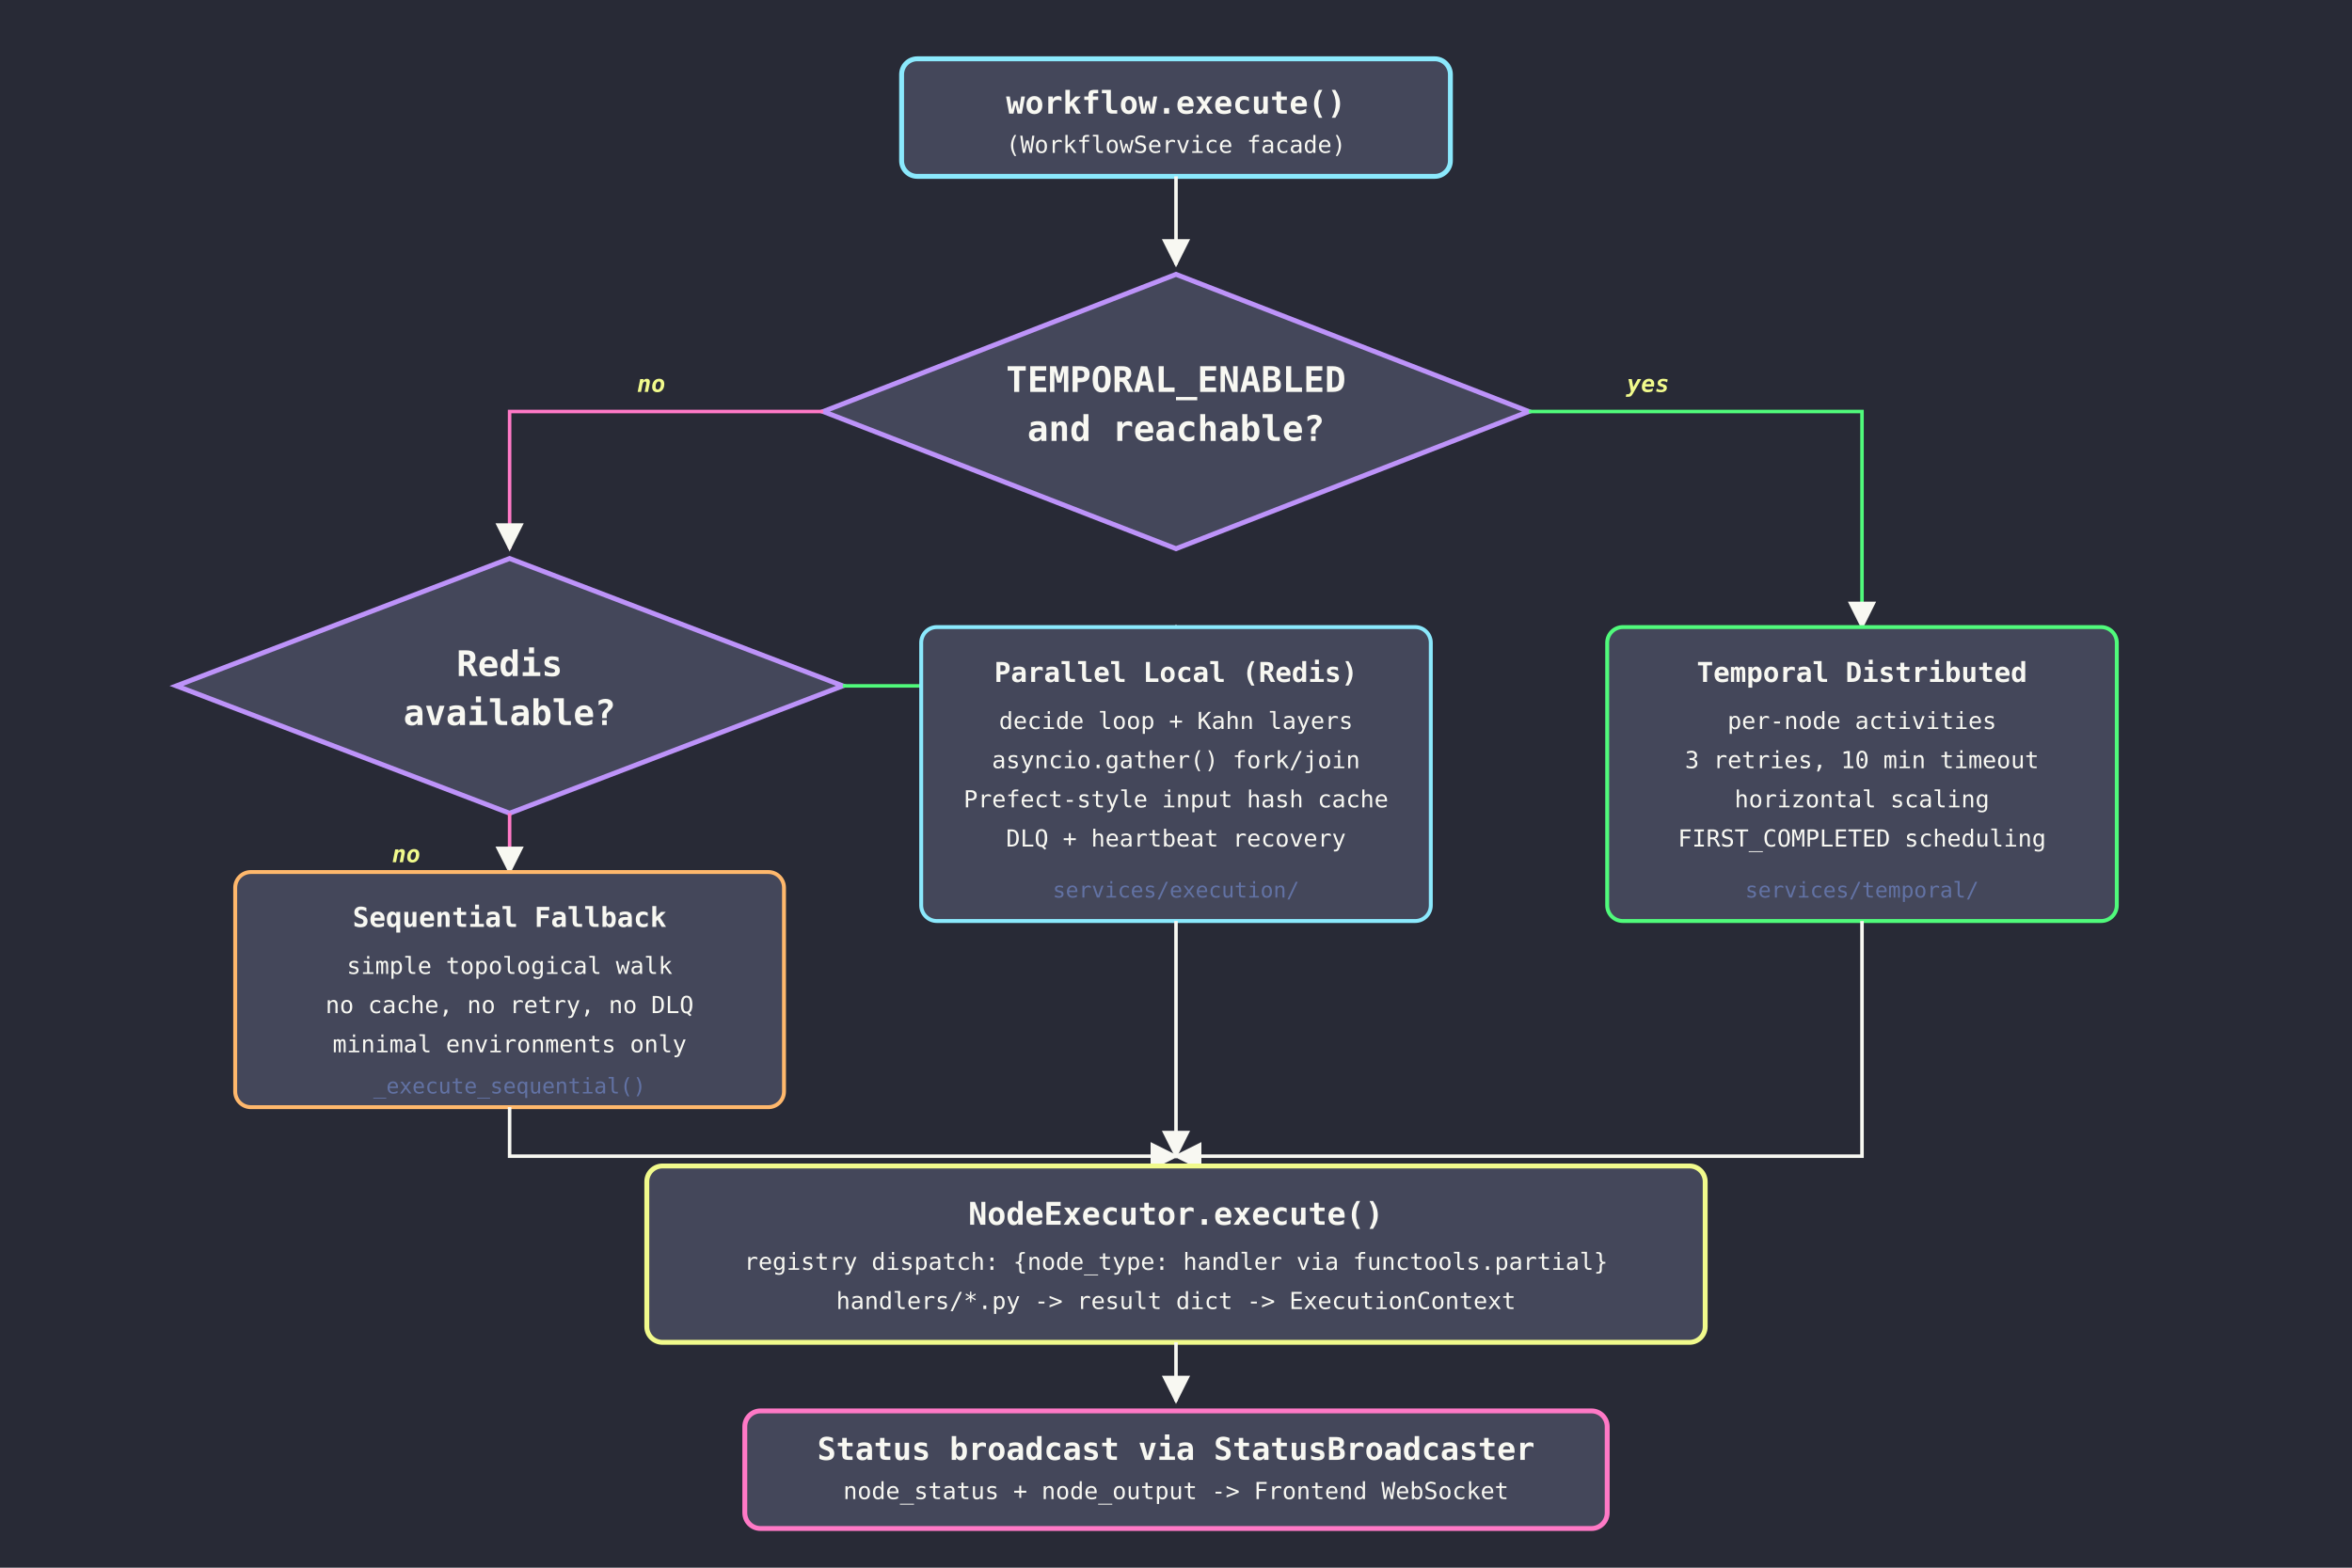
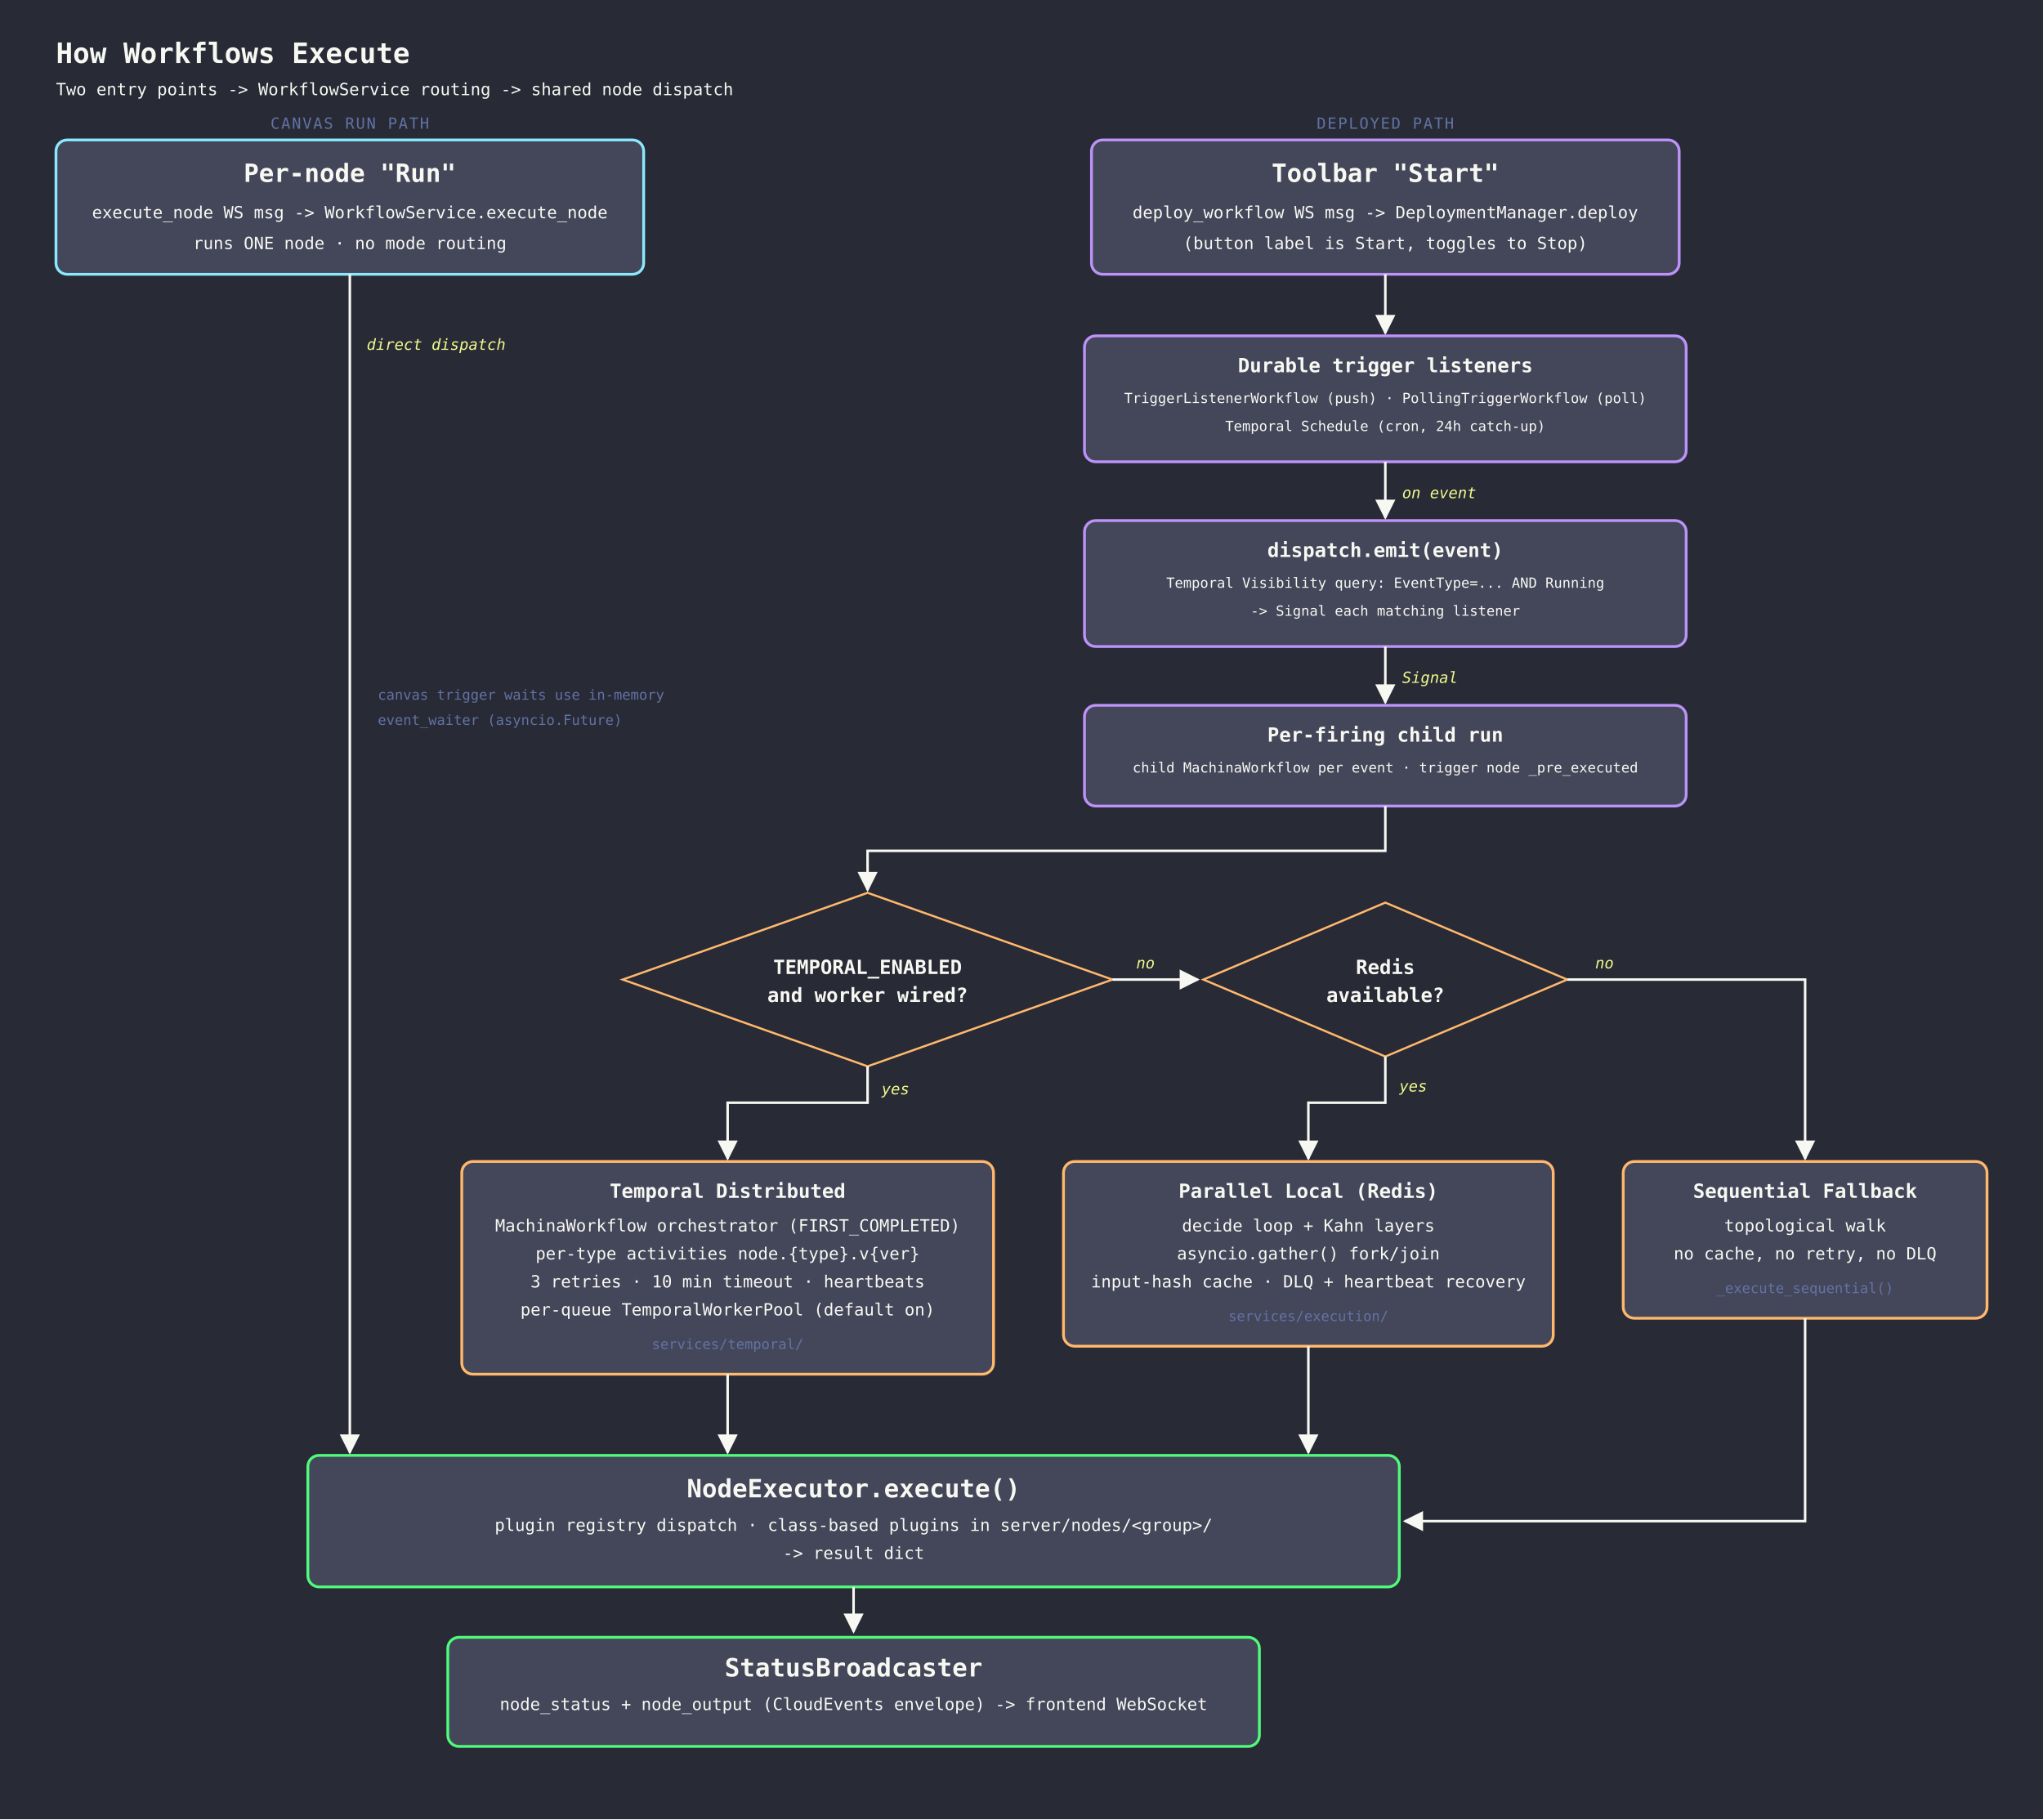
- <svg xmlns="http://www.w3.org/2000/svg" viewBox="0 0 1200 800" width="100%" preserveAspectRatio="xMidYMid meet" font-family="ui-monospace, 'SFMono-Regular', Menlo, Consolas, monospace">
+ <svg xmlns="http://www.w3.org/2000/svg" viewBox="0 0 1460 1300" width="100%" preserveAspectRatio="xMidYMid meet" font-family="ui-monospace, 'SFMono-Regular', Menlo, Consolas, monospace">
  <defs>
    <marker id="arrow" viewBox="0 0 10 10" refX="9" refY="5" markerWidth="8" markerHeight="8" orient="auto-start-reverse">
      <path d="M0,0 L10,5 L0,10 z" fill="#f8f8f2" />
    </marker>
    <style>
      .bg { fill: #282a36; }
-       .entry { fill: #44475a; stroke: #8be9fd; stroke-width: 2.5; }
-       .decision { fill: #44475a; stroke: #bd93f9; stroke-width: 2.5; }
-       .path-temporal { fill: #44475a; stroke: #50fa7b; stroke-width: 2; }
-       .path-redis { fill: #44475a; stroke: #8be9fd; stroke-width: 2; }
-       .path-seq { fill: #44475a; stroke: #ffb86c; stroke-width: 2; }
-       .shared { fill: #44475a; stroke: #f1fa8c; stroke-width: 2.5; }
-       .output { fill: #44475a; stroke: #ff79c6; stroke-width: 2.5; }
-       .title { fill: #f8f8f2; font-size: 16px; font-weight: 700; }
-       .big { fill: #f8f8f2; font-size: 18px; font-weight: 700; }
+       .panel { fill: #44475a; stroke-width: 2; }
+       .p-cyan { stroke: #8be9fd; } .p-purple { stroke: #bd93f9; } .p-orange { stroke: #ffb86c; } .p-green { stroke: #50fa7b; } .p-pink { stroke: #ff79c6; }
+       .title { fill: #f8f8f2; font-size: 20px; font-weight: 700; }
+       .h1 { fill: #f8f8f2; font-size: 18px; font-weight: 700; }
+       .h2 { fill: #f8f8f2; font-size: 14px; font-weight: 700; }
      .sub { fill: #f8f8f2; font-size: 12px; }
-       .mode-label { fill: #f8f8f2; font-size: 14px; font-weight: 700; }
+       .small { fill: #f8f8f2; font-size: 10px; }
+       .label { fill: #f1fa8c; font-size: 11px; font-style: italic; }
      .conn { stroke: #f8f8f2; stroke-width: 1.8; fill: none; }
-       .conn-yes { stroke: #50fa7b; stroke-width: 1.8; fill: none; }
-       .conn-no { stroke: #ff79c6; stroke-width: 1.8; fill: none; }
-       .branch-label { fill: #f1fa8c; font-size: 12px; font-style: italic; font-weight: 700; }
-       .caption { fill: #6272a4; font-size: 11px; }
+       .conn-dot { stroke: #6272a4; stroke-width: 1.5; fill: none; stroke-dasharray: 4 4; }
+       .box { fill: #282a36; stroke-width: 1.5; }
+       .tier-label { fill: #6272a4; font-size: 11px; text-transform: uppercase; letter-spacing: 1px; }
+       .accent-cyan { fill: #8be9fd; } .accent-purple { fill: #bd93f9; } .accent-green { fill: #50fa7b; } .accent-orange { fill: #ffb86c; } .accent-pink { fill: #ff79c6; }
    </style>
  </defs>
-   <rect class="bg" width="1200" height="800" />
-   <rect class="entry" x="460" y="30" width="280" height="60" rx="8" />
-   <text x="600" y="58" class="title" text-anchor="middle">workflow.execute()</text>
-   <text x="600" y="78" class="sub" text-anchor="middle">(WorkflowService facade)</text>
-   <path class="conn" d="M 600 90 L 600 135" marker-end="url(#arrow)" />
-   <polygon class="decision" points="600,140 780,210 600,280 420,210" />
-   <text x="600" y="200" class="big" text-anchor="middle">TEMPORAL_ENABLED</text>
-   <text x="600" y="225" class="big" text-anchor="middle">and reachable?</text>
-   <path class="conn-yes" d="M 780 210 L 950 210 L 950 320" marker-end="url(#arrow)" />
-   <text x="830" y="200" class="branch-label">yes</text>
-   <path class="conn-no" d="M 420 210 L 260 210 L 260 280" marker-end="url(#arrow)" />
-   <text x="325" y="200" class="branch-label">no</text>
-   <polygon class="decision" points="260,285 430,350 260,415 90,350" />
-   <text x="260" y="345" class="big" text-anchor="middle">Redis</text>
-   <text x="260" y="370" class="big" text-anchor="middle">available?</text>
-   <path class="conn-yes" d="M 430 350 L 600 350 L 600 320" marker-end="url(#arrow)" />
-   <text x="475" y="340" class="branch-label">yes</text>
-   <path class="conn-no" d="M 260 415 L 260 445" marker-end="url(#arrow)" />
-   <text x="200" y="440" class="branch-label">no</text>
-   <rect class="path-temporal" x="820" y="320" width="260" height="150" rx="8" />
-   <text x="950" y="348" class="mode-label" text-anchor="middle">Temporal Distributed</text>
-   <text x="950" y="372" class="sub" text-anchor="middle">per-node activities</text>
-   <text x="950" y="392" class="sub" text-anchor="middle">3 retries, 10 min timeout</text>
-   <text x="950" y="412" class="sub" text-anchor="middle">horizontal scaling</text>
-   <text x="950" y="432" class="sub" text-anchor="middle">FIRST_COMPLETED scheduling</text>
-   <text x="950" y="458" class="caption" text-anchor="middle">services/temporal/</text>
-   <rect class="path-redis" x="470" y="320" width="260" height="150" rx="8" />
-   <text x="600" y="348" class="mode-label" text-anchor="middle">Parallel Local (Redis)</text>
-   <text x="600" y="372" class="sub" text-anchor="middle">decide loop + Kahn layers</text>
-   <text x="600" y="392" class="sub" text-anchor="middle">asyncio.gather() fork/join</text>
-   <text x="600" y="412" class="sub" text-anchor="middle">Prefect-style input hash cache</text>
-   <text x="600" y="432" class="sub" text-anchor="middle">DLQ + heartbeat recovery</text>
-   <text x="600" y="458" class="caption" text-anchor="middle">services/execution/</text>
-   <rect class="path-seq" x="120" y="445" width="280" height="120" rx="8" />
-   <text x="260" y="473" class="mode-label" text-anchor="middle">Sequential Fallback</text>
-   <text x="260" y="497" class="sub" text-anchor="middle">simple topological walk</text>
-   <text x="260" y="517" class="sub" text-anchor="middle">no cache, no retry, no DLQ</text>
-   <text x="260" y="537" class="sub" text-anchor="middle">minimal environments only</text>
-   <text x="260" y="558" class="caption" text-anchor="middle">_execute_sequential()</text>
-   <path class="conn" d="M 950 470 L 950 590 L 600 590" marker-end="url(#arrow)" />
-   <path class="conn" d="M 600 470 L 600 590" marker-end="url(#arrow)" />
-   <path class="conn" d="M 260 565 L 260 590 L 600 590" marker-end="url(#arrow)" />
-   <rect class="shared" x="330" y="595" width="540" height="90" rx="8" />
-   <text x="600" y="625" class="title" text-anchor="middle">NodeExecutor.execute()</text>
-   <text x="600" y="648" class="sub" text-anchor="middle">registry dispatch: {node_type: handler via functools.partial}</text>
-   <text x="600" y="668" class="sub" text-anchor="middle">handlers/*.py -&gt; result dict -&gt; ExecutionContext</text>
-   <path class="conn" d="M 600 685 L 600 715" marker-end="url(#arrow)" />
-   <rect class="output" x="380" y="720" width="440" height="60" rx="8" />
-   <text x="600" y="745" class="title" text-anchor="middle">Status broadcast via StatusBroadcaster</text>
-   <text x="600" y="765" class="sub" text-anchor="middle">node_status + node_output -&gt; Frontend WebSocket</text>
+   <rect class="bg" width="1460" height="1300" />
+   <text x="40" y="45" class="title">How Workflows Execute</text>
+   <text x="40" y="68" class="sub">Two entry points -&gt; WorkflowService routing -&gt; shared node dispatch</text>
+   <text x="250" y="92" class="tier-label" text-anchor="middle">CANVAS RUN PATH</text>
+   <text x="990" y="92" class="tier-label" text-anchor="middle">DEPLOYED PATH</text>
+   <rect class="panel p-cyan" x="40" y="100" width="420" height="96" rx="8" />
+   <text x="250" y="130" class="h1" text-anchor="middle">Per-node "Run"</text>
+   <text x="250" y="156" class="sub" text-anchor="middle">execute_node WS msg -&gt; WorkflowService.execute_node</text>
+   <text x="250" y="178" class="sub" text-anchor="middle">runs ONE node · no mode routing</text>
+   <rect class="panel p-purple" x="780" y="100" width="420" height="96" rx="8" />
+   <text x="990" y="130" class="h1" text-anchor="middle">Toolbar "Start"</text>
+   <text x="990" y="156" class="sub" text-anchor="middle">deploy_workflow WS msg -&gt; DeploymentManager.deploy</text>
+   <text x="990" y="178" class="sub" text-anchor="middle">(button label is Start, toggles to Stop)</text>
+   <path class="conn" d="M 250 196 L 250 1038" marker-end="url(#arrow)" />
+   <text x="262" y="250" class="label">direct dispatch</text>
+   <text x="270" y="500" class="small" style="fill:#6272a4">canvas trigger waits use in-memory</text>
+   <text x="270" y="518" class="small" style="fill:#6272a4">event_waiter (asyncio.Future)</text>
+   <path class="conn" d="M 990 196 L 990 238" marker-end="url(#arrow)" />
+   <rect class="panel p-purple" x="775" y="240" width="430" height="90" rx="8" />
+   <text x="990" y="266" class="h2" text-anchor="middle">Durable trigger listeners</text>
+   <text x="990" y="288" class="small" text-anchor="middle">TriggerListenerWorkflow (push) · PollingTriggerWorkflow (poll)</text>
+   <text x="990" y="308" class="small" text-anchor="middle">Temporal Schedule (cron, 24h catch-up)</text>
+   <path class="conn" d="M 990 330 L 990 370" marker-end="url(#arrow)" />
+   <text x="1002" y="356" class="label">on event</text>
+   <rect class="panel p-purple" x="775" y="372" width="430" height="90" rx="8" />
+   <text x="990" y="398" class="h2" text-anchor="middle">dispatch.emit(event)</text>
+   <text x="990" y="420" class="small" text-anchor="middle">Temporal Visibility query: EventType=... AND Running</text>
+   <text x="990" y="440" class="small" text-anchor="middle">-&gt; Signal each matching listener</text>
+   <path class="conn" d="M 990 462 L 990 502" marker-end="url(#arrow)" />
+   <text x="1002" y="488" class="label">Signal</text>
+   <rect class="panel p-purple" x="775" y="504" width="430" height="72" rx="8" />
+   <text x="990" y="530" class="h2" text-anchor="middle">Per-firing child run</text>
+   <text x="990" y="552" class="small" text-anchor="middle">child MachinaWorkflow per event · trigger node _pre_executed</text>
+   <path class="conn" d="M 990 576 L 990 608 L 620 608 L 620 636" marker-end="url(#arrow)" />
+   <polygon class="box p-orange" points="620,638 795,700 620,762 445,700" />
+   <text x="620" y="696" class="h2" text-anchor="middle">TEMPORAL_ENABLED</text>
+   <text x="620" y="716" class="h2" text-anchor="middle">and worker wired?</text>
+   <path class="conn" d="M 795 700 L 856 700" marker-end="url(#arrow)" />
+   <text x="812" y="692" class="label">no</text>
+   <path class="conn" d="M 620 762 L 620 788 L 520 788 L 520 828" marker-end="url(#arrow)" />
+   <text x="630" y="782" class="label">yes</text>
+   <polygon class="box p-orange" points="990,645 1120,700 990,755 860,700" />
+   <text x="990" y="696" class="h2" text-anchor="middle">Redis</text>
+   <text x="990" y="716" class="h2" text-anchor="middle">available?</text>
+   <path class="conn" d="M 990 755 L 990 788 L 935 788 L 935 828" marker-end="url(#arrow)" />
+   <text x="1000" y="780" class="label">yes</text>
+   <path class="conn" d="M 1120 700 L 1290 700 L 1290 828" marker-end="url(#arrow)" />
+   <text x="1140" y="692" class="label">no</text>
+   <rect class="panel p-orange" x="330" y="830" width="380" height="152" rx="8" />
+   <text x="520" y="856" class="h2" text-anchor="middle">Temporal Distributed</text>
+   <text x="520" y="880" class="sub" text-anchor="middle">MachinaWorkflow orchestrator (FIRST_COMPLETED)</text>
+   <text x="520" y="900" class="sub" text-anchor="middle">per-type activities node.{type}.v{ver}</text>
+   <text x="520" y="920" class="sub" text-anchor="middle">3 retries · 10 min timeout · heartbeats</text>
+   <text x="520" y="940" class="sub" text-anchor="middle">per-queue TemporalWorkerPool (default on)</text>
+   <text x="520" y="964" class="small" style="fill:#6272a4" text-anchor="middle">services/temporal/</text>
+   <rect class="panel p-orange" x="760" y="830" width="350" height="132" rx="8" />
+   <text x="935" y="856" class="h2" text-anchor="middle">Parallel Local (Redis)</text>
+   <text x="935" y="880" class="sub" text-anchor="middle">decide loop + Kahn layers</text>
+   <text x="935" y="900" class="sub" text-anchor="middle">asyncio.gather() fork/join</text>
+   <text x="935" y="920" class="sub" text-anchor="middle">input-hash cache · DLQ + heartbeat recovery</text>
+   <text x="935" y="944" class="small" style="fill:#6272a4" text-anchor="middle">services/execution/</text>
+   <rect class="panel p-orange" x="1160" y="830" width="260" height="112" rx="8" />
+   <text x="1290" y="856" class="h2" text-anchor="middle">Sequential Fallback</text>
+   <text x="1290" y="880" class="sub" text-anchor="middle">topological walk</text>
+   <text x="1290" y="900" class="sub" text-anchor="middle">no cache, no retry, no DLQ</text>
+   <text x="1290" y="924" class="small" style="fill:#6272a4" text-anchor="middle">_execute_sequential()</text>
+   <path class="conn" d="M 520 982 L 520 1038" marker-end="url(#arrow)" />
+   <path class="conn" d="M 935 962 L 935 1038" marker-end="url(#arrow)" />
+   <path class="conn" d="M 1290 942 L 1290 1087 L 1004 1087" marker-end="url(#arrow)" />
+   <rect class="panel p-green" x="220" y="1040" width="780" height="94" rx="8" />
+   <text x="610" y="1070" class="h1" text-anchor="middle">NodeExecutor.execute()</text>
+   <text x="610" y="1094" class="sub" text-anchor="middle">plugin registry dispatch · class-based plugins in server/nodes/&lt;group&gt;/</text>
+   <text x="610" y="1114" class="sub" text-anchor="middle">-&gt; result dict</text>
+   <path class="conn" d="M 610 1134 L 610 1166" marker-end="url(#arrow)" />
+   <rect class="panel p-green" x="320" y="1170" width="580" height="78" rx="8" />
+   <text x="610" y="1198" class="h1" text-anchor="middle">StatusBroadcaster</text>
+   <text x="610" y="1222" class="sub" text-anchor="middle">node_status + node_output (CloudEvents envelope) -&gt; frontend WebSocket</text>
</svg>
